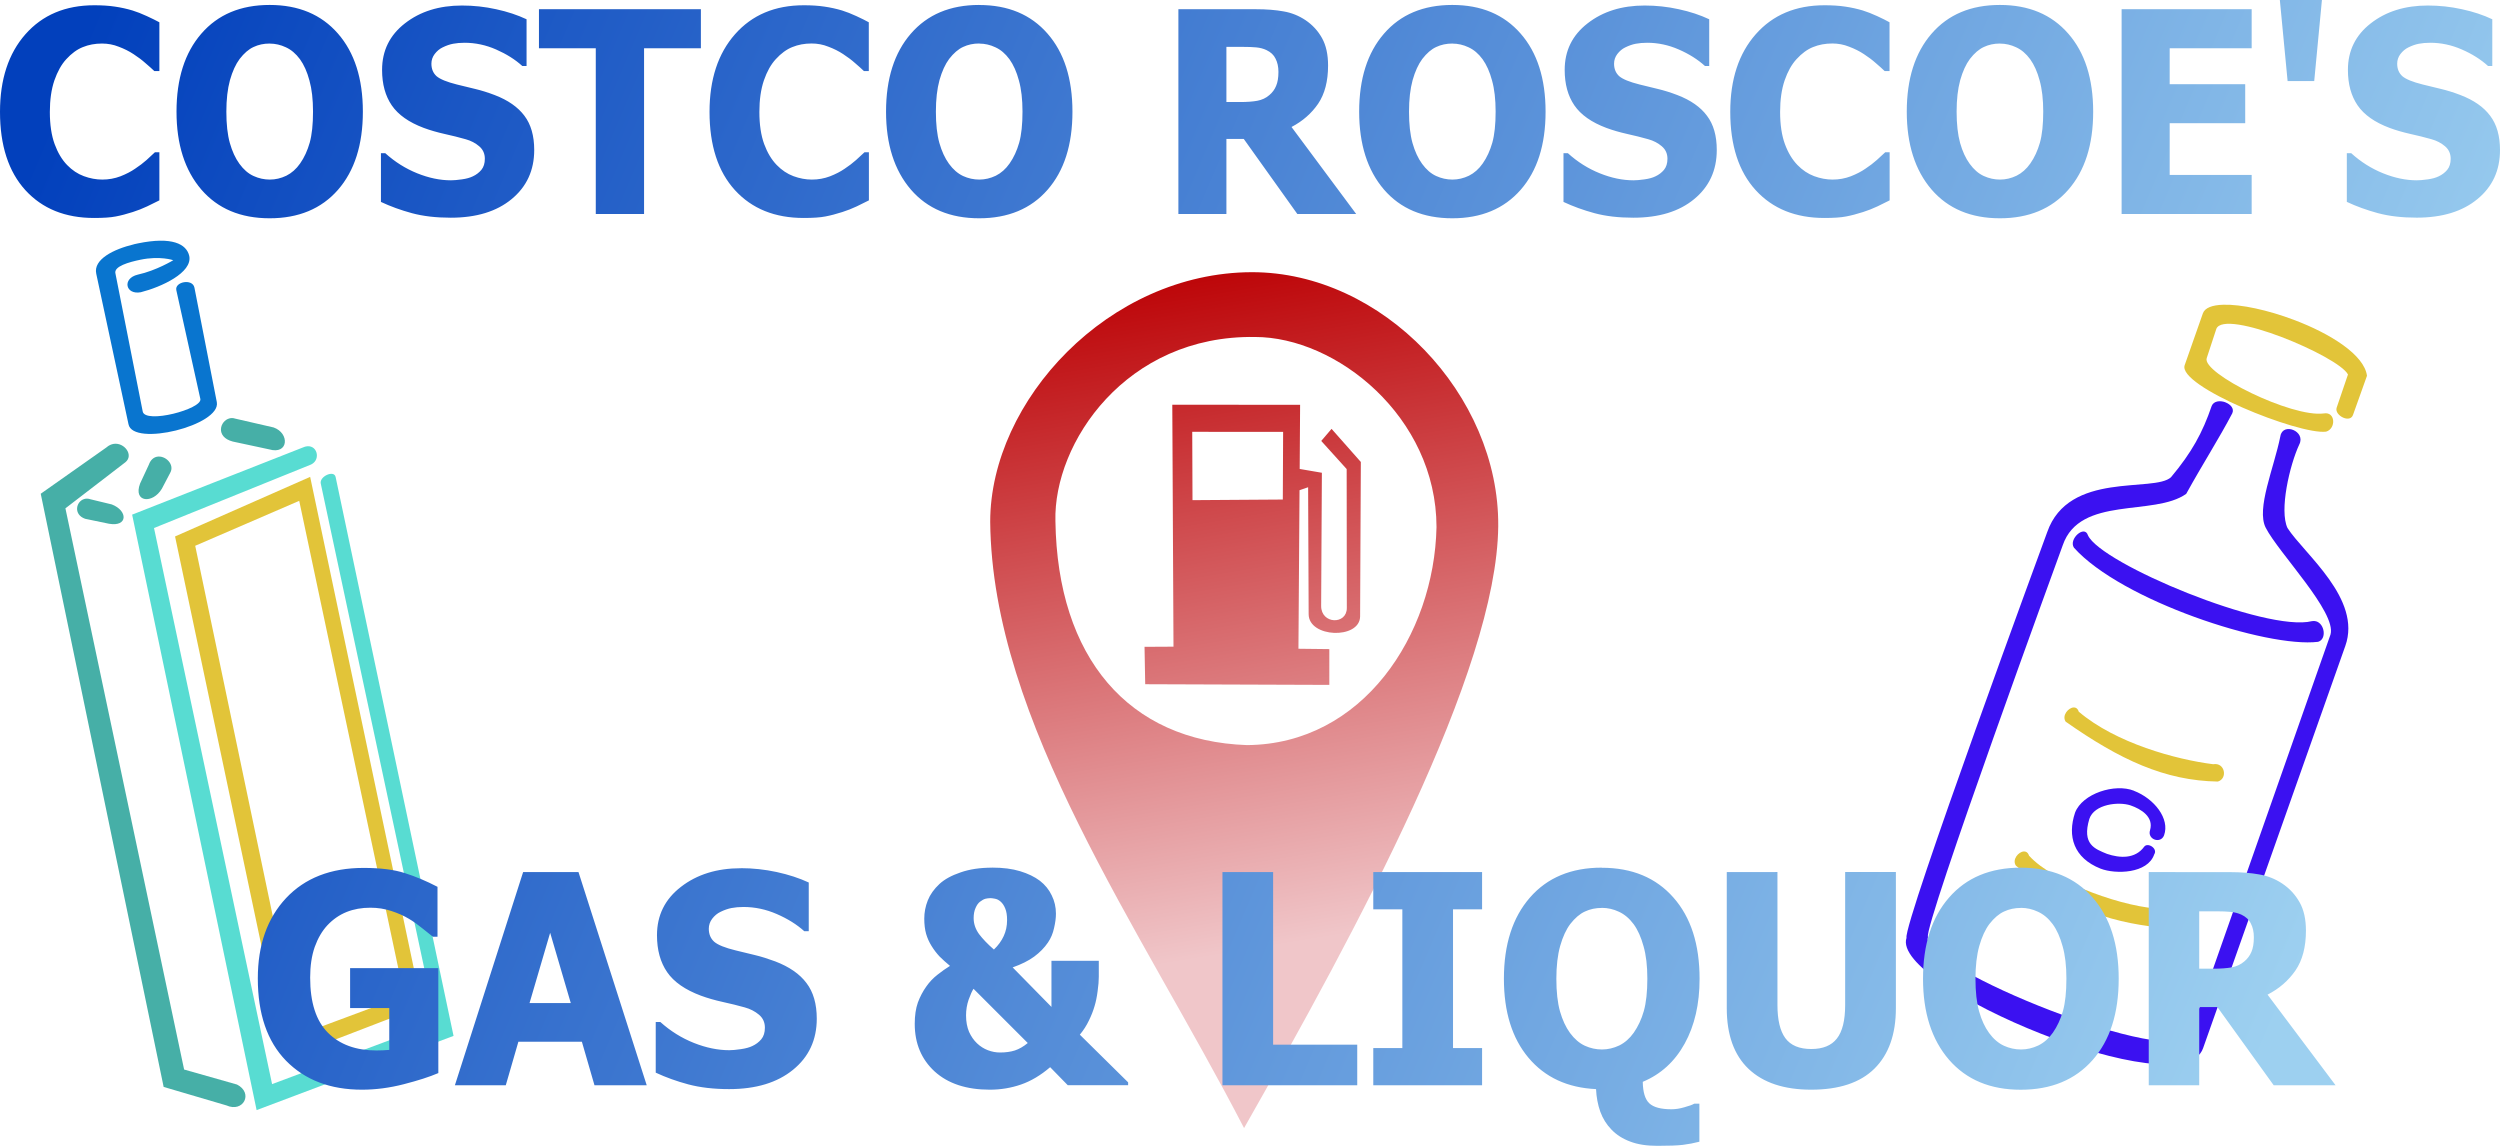
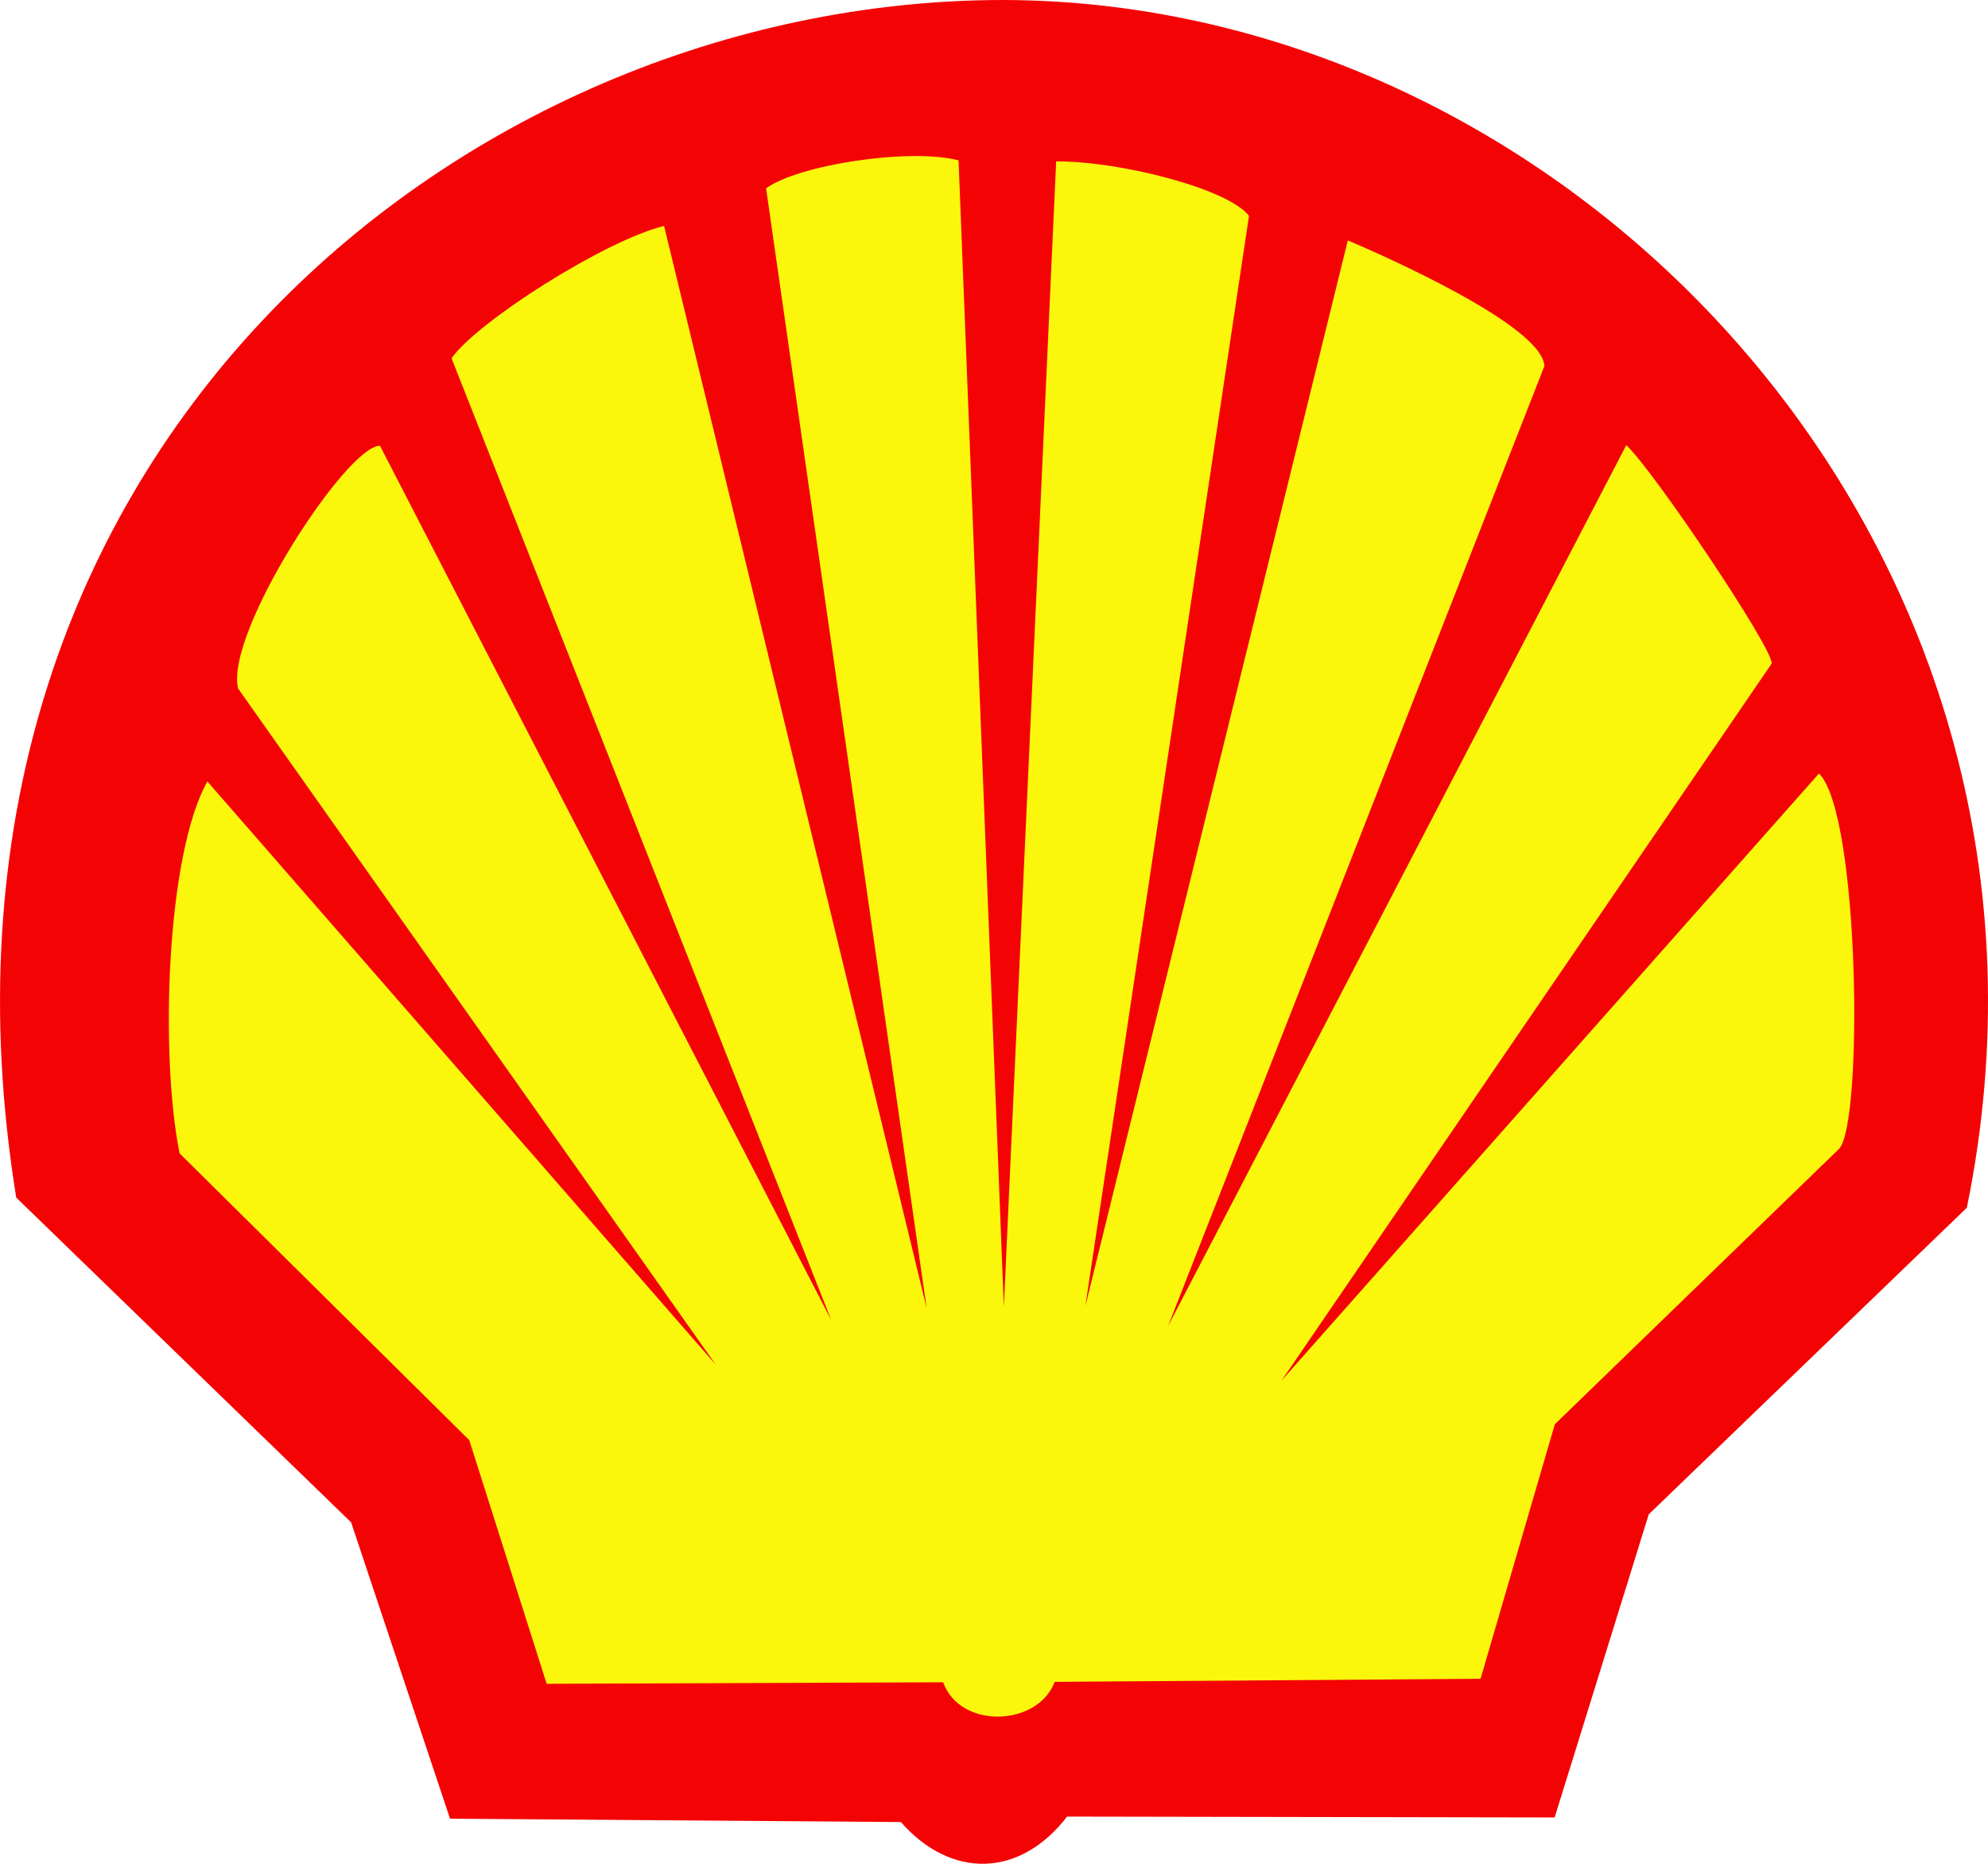
- <svg xmlns="http://www.w3.org/2000/svg" xmlns:xlink="http://www.w3.org/1999/xlink" width="48" height="22" viewBox="0 0 48 22" fill="none" xml:space="preserve">
-   <linearGradient id="linearGradient1311">
-     <stop style="stop-color:#bc0205;stop-opacity:1;" offset="0" id="stop1307" />
-     <stop style="stop-color:#f0c6c9;stop-opacity:1;" offset="1" id="stop1309" />
-   </linearGradient>
-   <linearGradient id="linearGradient2277">
-     <stop style="stop-color:#0240bc;stop-opacity:1;" offset="0" id="stop2273" />
-     <stop style="stop-color:#9dd0f0;stop-opacity:1;" offset="1" id="stop2275" />
-   </linearGradient>
-   <linearGradient xlink:href="#linearGradient2277" id="linearGradient2271" gradientUnits="userSpaceOnUse" x1="45.649" y1="264.641" x2="702.22" y2="561.713" gradientTransform="matrix(0.0634678,0,0,0.06760169,-1.385755,-17.01661)" />
-   <linearGradient xlink:href="#linearGradient1311" id="linearGradient530" gradientUnits="userSpaceOnUse" gradientTransform="matrix(0.05169492,0,0,0.055062,11.41413,-12.78937)" x1="213.176" y1="325.848" x2="250.235" y2="562.612" />
-   <path d="m 19.012,10.018 c 0.037,3.845 2.873,7.775 4.874,11.641 2.166,-3.813 4.855,-8.77 4.88,-11.557 0.021,-2.518 -2.221,-4.878 -4.731,-4.876 -2.753,0.007 -5.022,2.471 -5.023,4.792 z m 4.931,4.288 c -2.281,-0.078 -3.64,-1.686 -3.679,-4.299 -0.04,-1.505 1.357,-3.574 3.829,-3.537 1.566,-0.002 3.485,1.534 3.488,3.649 -0.043,2.074 -1.417,4.17 -3.638,4.187 z m -1.435,-6.535 0.023,4.645 -0.556,0.003 0.013,0.718 3.535,0.013 3e-5,-0.687 -0.593,-0.007 0.021,-3.044 0.165,-0.057 0.01,2.436 c -0.001,0.456 0.977,0.489 0.988,0.048 l 0.014,-2.969 -0.562,-0.636 -0.198,0.232 0.488,0.54 0.003,2.667 c 10e-4,0.326 -0.494,0.314 -0.493,-0.039 l 0.014,-2.557 -0.426,-0.073 0.008,-1.232 z m 0.388,1.832 -0.005,-1.312 1.745,0.001 -0.006,1.299 z" fill="url(#linearGradient530)" />
-   <path fill="#3b11f1" d="M 42.725,7.723 C 42.625,7.687 42.504,7.697 42.464,7.795 42.289,8.308 42.081,8.688 41.683,9.163 41.357,9.463 39.717,9.036 39.306,10.218 c 0,0 -2.773,7.532 -2.701,7.789 -0.313,0.933 5.297,3.267 5.694,2.119 l 2.731,-7.724 c 0.323,-0.905 -0.789,-1.766 -1.11,-2.264 -0.16,-0.339 0.04,-1.202 0.225,-1.602 0.135,-0.258 -0.318,-0.435 -0.362,-0.16 -0.121,0.607 -0.468,1.392 -0.281,1.757 0.249,0.486 1.364,1.621 1.244,2.049 l -2.694,7.667 c -0.247,0.704 -5.229,-1.281 -5.035,-1.859 -0.094,-0.185 2.588,-7.522 2.588,-7.522 0.329,-0.957 1.754,-0.547 2.37,-0.986 0.322,-0.583 0.626,-1.054 0.884,-1.545 0.044,-0.092 -0.034,-0.176 -0.134,-0.213 z m 1.743,4.206 c -0.024,-0.007 -0.05,-0.008 -0.078,-0.003 -0.874,0.219 -4.055,-1.103 -4.302,-1.649 -0.063,-0.205 -0.378,0.074 -0.268,0.239 0.91,1.016 3.703,1.928 4.687,1.807 0.17,-0.049 0.128,-0.347 -0.038,-0.394 z m -3.496,3.253 c -0.366,-0.145 -0.99,0.052 -1.131,0.421 -0.151,0.452 -0.028,0.87 0.49,1.075 0.287,0.111 0.904,0.098 1.03,-0.274 0.074,-0.111 -0.123,-0.237 -0.192,-0.148 -0.175,0.241 -0.472,0.22 -0.713,0.139 -0.237,-0.097 -0.486,-0.183 -0.341,-0.671 0.095,-0.287 0.564,-0.336 0.79,-0.261 0.207,0.071 0.45,0.222 0.376,0.476 -0.058,0.179 0.204,0.27 0.269,0.099 0.115,-0.318 -0.187,-0.704 -0.579,-0.855 z" />
-   <path fill="#e2c439" d="m 42.684,5.851 c -0.207,0.006 -0.351,0.058 -0.389,0.166 l -0.349,0.994 c -0.145,0.402 2.192,1.34 2.714,1.277 0.195,-0.056 0.184,-0.39 -0.043,-0.35 -0.618,0.083 -2.348,-0.774 -2.248,-1.062 l 0.184,-0.56 c 0.151,-0.402 2.347,0.523 2.528,0.874 l -0.219,0.643 c -0.039,0.146 0.265,0.303 0.318,0.127 L 45.446,7.215 C 45.394,6.812 44.741,6.404 44.042,6.141 43.546,5.954 43.028,5.84 42.684,5.851 Z m -36.729,3.305 -2.594,1.144 1.987,9.415 c 0.025,0.124 0.321,-0.076 0.294,-0.194 L 3.748,10.479 5.745,9.616 7.759,19.118 5.551,19.941 C 5.234,20.061 5.353,20.387 5.665,20.256 l 2.434,-0.936 z m 33.86,4.427 c -0.103,0.004 -0.232,0.156 -0.154,0.273 1.043,0.732 1.903,1.133 2.921,1.15 0.195,-0.056 0.138,-0.373 -0.089,-0.333 -0.714,-0.09 -1.871,-0.405 -2.581,-1.009 -0.012,-0.038 -0.032,-0.062 -0.056,-0.073 -0.013,-0.006 -0.027,-0.008 -0.042,-0.008 z m -0.956,2.765 c -0.103,0.004 -0.232,0.155 -0.154,0.272 1.008,0.878 1.958,1.119 2.92,1.203 0.195,-0.056 0.12,-0.416 -0.107,-0.376 -0.663,6.84e-4 -2.09,-0.492 -2.561,-1.019 -0.012,-0.038 -0.032,-0.061 -0.056,-0.072 -0.013,-0.006 -0.027,-0.008 -0.042,-0.008 z" />
-   <path d="m 2.185,8.522 c -0.047,0.007 -0.096,0.028 -0.142,0.069 L 0.782,9.48 3.142,20.869 4.348,21.224 c 0.324,0.145 0.523,-0.237 0.202,-0.401 L 3.535,20.535 1.256,9.76 2.41,8.873 C 2.571,8.74 2.39,8.493 2.185,8.522 Z M 4.406,8.033 C 4.223,8.079 4.131,8.39 4.47,8.478 L 5.165,8.627 C 5.544,8.738 5.565,8.316 5.253,8.207 L 4.514,8.037 c -0.038,-0.013 -0.075,-0.013 -0.108,-0.004 z M 3.01,8.77 c -0.062,0.014 -0.12,0.06 -0.153,0.154 L 2.69,9.283 C 2.551,9.649 2.933,9.679 3.108,9.383 L 3.267,9.08 C 3.362,8.915 3.17,8.735 3.01,8.77 Z M 1.618,9.581 c -0.158,0.045 -0.215,0.298 0.017,0.38 l 0.458,0.095 c 0.366,0.064 0.363,-0.253 0.053,-0.371 L 1.741,9.587 C 1.696,9.571 1.654,9.57 1.618,9.581 Z" fill="#46afa7" />
-   <path d="M 5.857,8.576 C 5.841,8.58 5.825,8.586 5.809,8.594 L 2.537,9.881 4.927,21.314 8.708,19.889 6.444,9.159 C 6.415,9.016 6.126,9.149 6.159,9.286 L 8.369,19.639 5.224,20.815 2.957,10.138 5.974,8.918 C 6.172,8.822 6.086,8.512 5.857,8.576 Z" fill="#58dcd2" />
-   <path d="M 2.57,4.691 C 2.182,4.784 1.787,4.98 1.848,5.256 l 0.619,2.889 c 0.085,0.44 1.778,0.022 1.696,-0.423 L 3.733,5.522 C 3.696,5.342 3.346,5.41 3.386,5.575 l 0.461,2.086 c 0.038,0.193 -1.062,0.483 -1.107,0.239 L 2.217,5.254 C 2.176,5.113 2.483,5.031 2.695,4.987 c 0.379,-0.079 0.632,0.009 0.632,0.009 0,0 -0.325,0.199 -0.682,0.277 C 2.341,5.345 2.408,5.666 2.703,5.611 3.095,5.512 3.699,5.235 3.634,4.915 3.582,4.684 3.302,4.538 2.648,4.673 c -0.026,0.005 -0.052,0.011 -0.078,0.017 z" fill="#0975cf" />
-   <path fill="url(#linearGradient2271)" d="m 43.773,0 0.149,1.556 h 0.511 L 44.581,0 Z M 5.177,0.095 c -0.557,0 -0.994,0.184 -1.312,0.552 -0.317,0.366 -0.476,0.865 -0.476,1.497 0,0.627 0.159,1.125 0.476,1.495 0.317,0.368 0.755,0.552 1.312,0.552 0.555,0 0.993,-0.182 1.312,-0.546 C 6.807,3.28 6.967,2.78 6.967,2.144 6.967,1.509 6.807,1.009 6.488,0.644 6.169,0.278 5.732,0.095 5.177,0.095 Z m 13.623,0 c -0.557,0 -0.994,0.184 -1.312,0.552 -0.317,0.366 -0.476,0.865 -0.476,1.497 0,0.627 0.159,1.125 0.476,1.495 0.317,0.368 0.755,0.552 1.312,0.552 0.555,0 0.993,-0.182 1.312,-0.546 0.319,-0.364 0.479,-0.864 0.479,-1.5 0,-0.636 -0.16,-1.136 -0.479,-1.5 -0.319,-0.366 -0.756,-0.549 -1.312,-0.549 z m 9.084,0 c -0.557,0 -0.994,0.184 -1.312,0.552 -0.317,0.366 -0.476,0.865 -0.476,1.497 0,0.627 0.159,1.125 0.476,1.495 0.317,0.368 0.755,0.552 1.312,0.552 0.555,0 0.993,-0.182 1.312,-0.546 0.319,-0.364 0.479,-0.864 0.479,-1.5 0,-0.636 -0.16,-1.136 -0.479,-1.5 C 28.876,0.278 28.439,0.095 27.884,0.095 Z m 10.514,0 c -0.557,0 -0.994,0.184 -1.312,0.552 -0.317,0.366 -0.476,0.865 -0.476,1.497 0,0.627 0.159,1.125 0.476,1.495 0.317,0.368 0.755,0.552 1.312,0.552 0.555,0 0.993,-0.182 1.312,-0.546 0.319,-0.364 0.479,-0.864 0.479,-1.5 0,-0.636 -0.16,-1.136 -0.479,-1.5 C 39.39,0.278 38.953,0.095 38.398,0.095 Z M 1.81,0.101 c -0.554,0 -0.995,0.186 -1.322,0.557 C 0.163,1.027 0,1.524 0,2.147 0,2.793 0.163,3.295 0.488,3.652 0.814,4.008 1.253,4.185 1.807,4.185 c 0.177,0 0.316,-0.009 0.417,-0.029 0.101,-0.019 0.209,-0.048 0.325,-0.085 0.094,-0.03 0.186,-0.066 0.275,-0.108 0.089,-0.044 0.168,-0.083 0.236,-0.116 V 2.923 H 2.975 C 2.929,2.967 2.874,3.017 2.812,3.074 2.749,3.13 2.676,3.185 2.593,3.24 2.517,3.293 2.424,3.341 2.313,3.385 c -0.111,0.042 -0.227,0.063 -0.35,0.063 -0.117,0 -0.235,-0.022 -0.354,-0.066 C 1.492,3.339 1.385,3.268 1.289,3.169 1.19,3.067 1.11,2.933 1.049,2.767 0.988,2.6 0.957,2.394 0.957,2.149 c 0,-0.232 0.029,-0.434 0.087,-0.605 0.06,-0.171 0.135,-0.306 0.228,-0.407 0.101,-0.111 0.207,-0.188 0.317,-0.232 0.112,-0.046 0.235,-0.069 0.369,-0.069 0.112,0 0.22,0.02 0.322,0.061 0.104,0.039 0.199,0.086 0.285,0.143 0.086,0.056 0.163,0.114 0.23,0.174 0.068,0.058 0.124,0.108 0.169,0.151 H 3.06 V 0.428 C 2.998,0.394 2.918,0.355 2.819,0.309 2.72,0.263 2.628,0.227 2.543,0.201 2.436,0.169 2.324,0.144 2.207,0.127 2.089,0.109 1.957,0.101 1.81,0.101 Z m 13.623,0 c -0.554,0 -0.994,0.186 -1.321,0.557 -0.326,0.37 -0.489,0.866 -0.489,1.489 0,0.646 0.163,1.148 0.489,1.505 0.326,0.356 0.765,0.533 1.319,0.533 0.177,0 0.316,-0.009 0.417,-0.029 0.101,-0.019 0.209,-0.048 0.325,-0.085 0.094,-0.03 0.186,-0.066 0.275,-0.108 0.089,-0.044 0.168,-0.083 0.235,-0.116 V 2.923 h -0.084 c -0.046,0.044 -0.101,0.094 -0.164,0.151 -0.063,0.056 -0.136,0.112 -0.218,0.166 -0.076,0.053 -0.169,0.101 -0.28,0.145 -0.111,0.042 -0.227,0.063 -0.35,0.063 -0.117,0 -0.235,-0.022 -0.354,-0.066 -0.117,-0.044 -0.224,-0.115 -0.32,-0.214 -0.099,-0.102 -0.18,-0.236 -0.241,-0.402 -0.061,-0.167 -0.092,-0.373 -0.092,-0.618 0,-0.232 0.029,-0.434 0.087,-0.605 0.059,-0.171 0.135,-0.306 0.228,-0.407 0.101,-0.111 0.207,-0.188 0.317,-0.232 0.112,-0.046 0.236,-0.069 0.37,-0.069 0.112,0 0.22,0.02 0.322,0.061 0.104,0.039 0.199,0.086 0.285,0.143 0.086,0.056 0.163,0.114 0.23,0.174 0.068,0.058 0.124,0.108 0.168,0.151 h 0.094 V 0.428 C 16.621,0.394 16.541,0.355 16.442,0.309 16.343,0.263 16.251,0.227 16.167,0.201 16.06,0.169 15.947,0.144 15.83,0.127 15.712,0.109 15.58,0.101 15.433,0.101 Z m 19.598,0 c -0.554,0 -0.994,0.186 -1.321,0.557 -0.326,0.37 -0.489,0.866 -0.489,1.489 0,0.646 0.163,1.148 0.489,1.505 0.326,0.356 0.765,0.533 1.319,0.533 0.177,0 0.316,-0.009 0.417,-0.029 0.101,-0.019 0.209,-0.048 0.325,-0.085 0.094,-0.03 0.186,-0.066 0.275,-0.108 0.089,-0.044 0.168,-0.083 0.235,-0.116 V 2.923 h -0.084 c -0.046,0.044 -0.101,0.094 -0.164,0.151 -0.063,0.056 -0.136,0.112 -0.218,0.166 -0.076,0.053 -0.169,0.101 -0.28,0.145 -0.111,0.042 -0.227,0.063 -0.35,0.063 -0.117,0 -0.235,-0.022 -0.354,-0.066 -0.117,-0.044 -0.224,-0.115 -0.32,-0.214 -0.099,-0.102 -0.18,-0.236 -0.241,-0.402 -0.061,-0.167 -0.092,-0.373 -0.092,-0.618 0,-0.232 0.029,-0.434 0.087,-0.605 0.059,-0.171 0.135,-0.306 0.228,-0.407 0.101,-0.111 0.207,-0.188 0.317,-0.232 0.112,-0.046 0.236,-0.069 0.37,-0.069 0.112,0 0.22,0.02 0.322,0.061 0.104,0.039 0.199,0.086 0.285,0.143 0.086,0.056 0.163,0.114 0.23,0.174 0.068,0.058 0.124,0.108 0.168,0.151 h 0.094 V 0.428 C 36.22,0.394 36.14,0.355 36.041,0.309 35.941,0.263 35.849,0.227 35.765,0.201 35.658,0.169 35.545,0.144 35.428,0.127 35.31,0.109 35.178,0.101 35.031,0.101 Z m -26.161,0.005 c -0.438,0 -0.803,0.114 -1.096,0.343 C 7.482,0.676 7.336,0.974 7.336,1.342 c 0,0.273 0.062,0.5 0.186,0.681 0.124,0.181 0.329,0.326 0.615,0.433 0.124,0.046 0.257,0.084 0.399,0.116 0.144,0.032 0.278,0.065 0.404,0.101 0.101,0.028 0.188,0.073 0.26,0.135 0.073,0.062 0.109,0.142 0.109,0.24 0,0.088 -0.022,0.159 -0.067,0.214 -0.045,0.053 -0.099,0.094 -0.164,0.124 -0.053,0.026 -0.123,0.046 -0.211,0.058 -0.086,0.012 -0.156,0.018 -0.208,0.018 -0.21,0 -0.426,-0.045 -0.649,-0.135 C 7.787,3.237 7.583,3.109 7.398,2.942 h -0.084 v 0.935 c 0.183,0.086 0.382,0.158 0.595,0.216 0.215,0.058 0.463,0.087 0.746,0.087 0.491,0 0.88,-0.119 1.168,-0.357 0.289,-0.238 0.434,-0.552 0.434,-0.943 0,-0.273 -0.063,-0.492 -0.188,-0.657 C 9.944,2.056 9.754,1.923 9.498,1.825 9.367,1.775 9.244,1.737 9.128,1.709 9.014,1.681 8.895,1.652 8.771,1.622 8.58,1.574 8.45,1.521 8.382,1.463 8.316,1.403 8.283,1.323 8.283,1.223 c 0,-0.069 0.021,-0.13 0.062,-0.185 0.043,-0.056 0.093,-0.099 0.151,-0.127 0.071,-0.035 0.139,-0.059 0.204,-0.071 0.064,-0.012 0.137,-0.019 0.218,-0.019 0.208,0 0.411,0.043 0.607,0.129 C 9.723,1.037 9.891,1.142 10.028,1.267 h 0.082 V 0.37 C 9.938,0.289 9.743,0.224 9.525,0.177 9.308,0.129 9.09,0.106 8.871,0.106 Z m 22.707,0 c -0.438,0 -0.803,0.114 -1.096,0.343 -0.293,0.227 -0.439,0.525 -0.439,0.893 0,0.273 0.062,0.5 0.186,0.681 0.124,0.181 0.329,0.326 0.615,0.433 0.124,0.046 0.257,0.084 0.399,0.116 0.144,0.032 0.278,0.065 0.404,0.101 0.101,0.028 0.188,0.073 0.26,0.135 0.073,0.062 0.109,0.142 0.109,0.24 0,0.088 -0.022,0.159 -0.067,0.214 -0.045,0.053 -0.099,0.094 -0.164,0.124 -0.053,0.026 -0.123,0.046 -0.211,0.058 -0.086,0.012 -0.155,0.018 -0.208,0.018 -0.21,0 -0.427,-0.045 -0.65,-0.135 -0.223,-0.09 -0.427,-0.218 -0.612,-0.386 h -0.084 V 3.877 c 0.183,0.086 0.382,0.158 0.595,0.216 0.215,0.058 0.463,0.087 0.746,0.087 0.491,0 0.88,-0.119 1.168,-0.357 0.289,-0.238 0.434,-0.552 0.434,-0.943 0,-0.273 -0.062,-0.492 -0.188,-0.657 C 32.651,2.056 32.461,1.923 32.205,1.825 32.075,1.775 31.951,1.737 31.835,1.709 31.721,1.681 31.602,1.652 31.479,1.622 31.287,1.574 31.157,1.521 31.089,1.463 c -0.066,-0.06 -0.099,-0.14 -0.099,-0.24 0,-0.069 0.021,-0.13 0.062,-0.185 0.043,-0.056 0.093,-0.099 0.151,-0.127 0.071,-0.035 0.139,-0.059 0.204,-0.071 0.064,-0.012 0.137,-0.019 0.218,-0.019 0.208,0 0.411,0.043 0.607,0.129 0.198,0.086 0.366,0.192 0.503,0.317 h 0.082 V 0.37 C 32.645,0.289 32.451,0.224 32.232,0.177 32.016,0.129 31.797,0.106 31.578,0.106 Z m 15.037,0 c -0.438,0 -0.804,0.114 -1.096,0.343 C 45.226,0.676 45.08,0.974 45.08,1.342 c 0,0.273 0.062,0.5 0.186,0.681 0.124,0.181 0.329,0.326 0.615,0.433 0.124,0.046 0.257,0.084 0.399,0.116 0.144,0.032 0.279,0.065 0.404,0.101 0.101,0.028 0.188,0.073 0.26,0.135 0.073,0.062 0.109,0.142 0.109,0.24 0,0.088 -0.022,0.159 -0.067,0.214 -0.045,0.053 -0.099,0.094 -0.164,0.124 -0.053,0.026 -0.123,0.046 -0.21,0.058 -0.086,0.012 -0.156,0.018 -0.208,0.018 -0.21,0 -0.426,-0.045 -0.649,-0.135 -0.223,-0.09 -0.427,-0.218 -0.612,-0.386 h -0.084 v 0.935 c 0.183,0.086 0.382,0.158 0.595,0.216 0.215,0.058 0.463,0.087 0.746,0.087 0.491,0 0.88,-0.119 1.167,-0.357 C 47.855,3.586 48,3.272 48,2.881 48,2.608 47.937,2.389 47.812,2.224 47.688,2.056 47.497,1.923 47.241,1.825 47.111,1.775 46.988,1.737 46.872,1.709 46.758,1.681 46.639,1.652 46.515,1.622 46.323,1.574 46.193,1.521 46.125,1.463 c -0.066,-0.06 -0.099,-0.14 -0.099,-0.24 0,-0.069 0.021,-0.13 0.062,-0.185 0.043,-0.056 0.094,-0.099 0.151,-0.127 0.071,-0.035 0.139,-0.059 0.203,-0.071 0.064,-0.012 0.137,-0.019 0.218,-0.019 0.208,0 0.411,0.043 0.607,0.129 0.198,0.086 0.366,0.192 0.503,0.317 h 0.082 V 0.37 C 47.682,0.289 47.487,0.224 47.269,0.177 47.052,0.129 46.834,0.106 46.614,0.106 Z m -36.266,0.071 v 0.75 h 1.091 V 4.109 h 0.927 V 0.927 h 1.091 V 0.177 Z m 12.277,0 V 4.109 h 0.922 V 2.667 h 0.333 l 1.029,1.442 h 1.13 L 24.797,2.438 c 0.213,-0.111 0.383,-0.26 0.511,-0.446 0.127,-0.188 0.191,-0.433 0.191,-0.734 0,-0.213 -0.039,-0.388 -0.116,-0.526 C 25.305,0.592 25.2,0.478 25.067,0.388 24.938,0.302 24.798,0.245 24.646,0.219 24.494,0.191 24.315,0.177 24.11,0.177 Z m 18.11,0 V 4.109 h 2.497 V 3.359 H 41.658 V 2.366 h 1.45 V 1.616 H 41.658 V 0.927 h 1.574 V 0.177 Z M 5.179,0.837 c 0.107,0 0.21,0.024 0.31,0.071 0.101,0.046 0.191,0.122 0.271,0.23 0.076,0.106 0.137,0.241 0.181,0.407 0.046,0.164 0.069,0.363 0.069,0.597 0,0.246 -0.021,0.446 -0.064,0.599 -0.043,0.151 -0.104,0.284 -0.184,0.398 -0.074,0.106 -0.163,0.184 -0.265,0.235 -0.102,0.049 -0.208,0.074 -0.317,0.074 -0.107,0 -0.212,-0.023 -0.312,-0.069 C 4.766,3.333 4.676,3.254 4.597,3.145 4.519,3.038 4.458,2.905 4.413,2.746 4.368,2.586 4.346,2.385 4.346,2.144 c 0,-0.234 0.023,-0.436 0.069,-0.605 0.048,-0.169 0.11,-0.305 0.186,-0.407 0.086,-0.111 0.175,-0.188 0.268,-0.23 0.093,-0.044 0.196,-0.066 0.31,-0.066 z m 13.623,0 c 0.107,0 0.211,0.024 0.31,0.071 0.101,0.046 0.191,0.122 0.27,0.23 0.076,0.106 0.137,0.241 0.181,0.407 0.046,0.164 0.069,0.363 0.069,0.597 0,0.246 -0.021,0.446 -0.064,0.599 -0.043,0.151 -0.104,0.284 -0.184,0.398 -0.074,0.106 -0.163,0.184 -0.265,0.235 -0.102,0.049 -0.208,0.074 -0.317,0.074 -0.107,0 -0.212,-0.023 -0.312,-0.069 -0.101,-0.048 -0.191,-0.126 -0.27,-0.235 -0.078,-0.107 -0.139,-0.241 -0.184,-0.399 -0.045,-0.16 -0.067,-0.361 -0.067,-0.602 0,-0.234 0.023,-0.436 0.069,-0.605 0.048,-0.169 0.11,-0.305 0.186,-0.407 0.086,-0.111 0.176,-0.188 0.268,-0.23 0.093,-0.044 0.196,-0.066 0.31,-0.066 z m 9.084,0 c 0.107,0 0.211,0.024 0.31,0.071 0.101,0.046 0.191,0.122 0.27,0.23 0.076,0.106 0.137,0.241 0.181,0.407 0.046,0.164 0.069,0.363 0.069,0.597 0,0.246 -0.021,0.446 -0.064,0.599 -0.043,0.151 -0.104,0.284 -0.184,0.398 -0.074,0.106 -0.163,0.184 -0.265,0.235 -0.102,0.049 -0.208,0.074 -0.317,0.074 -0.107,0 -0.212,-0.023 -0.312,-0.069 C 27.473,3.333 27.383,3.254 27.304,3.145 27.226,3.038 27.165,2.905 27.12,2.746 27.075,2.586 27.053,2.385 27.053,2.144 c 0,-0.234 0.023,-0.436 0.069,-0.605 0.048,-0.169 0.11,-0.305 0.186,-0.407 0.086,-0.111 0.175,-0.188 0.268,-0.23 0.093,-0.044 0.196,-0.066 0.31,-0.066 z m 10.514,0 c 0.107,0 0.211,0.024 0.31,0.071 0.101,0.046 0.191,0.122 0.27,0.23 0.076,0.106 0.137,0.241 0.181,0.407 0.046,0.164 0.069,0.363 0.069,0.597 0,0.246 -0.021,0.446 -0.064,0.599 -0.043,0.151 -0.104,0.284 -0.184,0.398 -0.074,0.106 -0.163,0.184 -0.265,0.235 -0.102,0.049 -0.208,0.074 -0.317,0.074 -0.107,0 -0.212,-0.023 -0.312,-0.069 C 37.987,3.333 37.897,3.254 37.818,3.145 37.74,3.038 37.679,2.905 37.634,2.746 37.59,2.586 37.567,2.385 37.567,2.144 c 0,-0.234 0.023,-0.436 0.069,-0.605 0.048,-0.169 0.11,-0.305 0.186,-0.407 0.086,-0.111 0.176,-0.188 0.268,-0.23 0.093,-0.044 0.196,-0.066 0.31,-0.066 z M 23.547,0.9 h 0.31 c 0.106,0 0.194,0.003 0.265,0.01 0.071,0.007 0.136,0.024 0.193,0.051 0.083,0.039 0.142,0.094 0.176,0.166 0.036,0.07 0.055,0.154 0.055,0.253 0,0.111 -0.015,0.201 -0.045,0.27 -0.028,0.069 -0.072,0.128 -0.131,0.177 -0.063,0.055 -0.14,0.091 -0.23,0.108 -0.089,0.016 -0.198,0.024 -0.327,0.024 h -0.266 z m -4.497,15.759 c -0.231,0 -0.433,0.03 -0.607,0.091 -0.174,0.059 -0.309,0.133 -0.406,0.223 -0.104,0.097 -0.179,0.202 -0.224,0.316 -0.045,0.114 -0.067,0.23 -0.067,0.349 0,0.112 0.012,0.21 0.036,0.294 0.024,0.082 0.059,0.159 0.104,0.231 0.045,0.073 0.096,0.14 0.153,0.201 0.059,0.059 0.126,0.119 0.201,0.181 -0.078,0.048 -0.159,0.105 -0.242,0.171 -0.082,0.064 -0.153,0.139 -0.213,0.225 -0.066,0.092 -0.12,0.195 -0.162,0.308 -0.04,0.114 -0.06,0.25 -0.06,0.409 0,0.376 0.128,0.681 0.383,0.915 0.257,0.233 0.61,0.349 1.058,0.349 0.208,0 0.408,-0.033 0.599,-0.099 0.191,-0.066 0.378,-0.177 0.56,-0.333 l 0.338,0.346 h 1.159 v -0.055 l -0.927,-0.915 c 0.071,-0.086 0.129,-0.177 0.174,-0.272 0.047,-0.095 0.083,-0.188 0.109,-0.278 0.024,-0.079 0.044,-0.173 0.058,-0.283 0.016,-0.112 0.023,-0.205 0.023,-0.28 v -0.305 h -0.909 v 0.885 l -0.745,-0.759 c 0.167,-0.059 0.304,-0.127 0.412,-0.206 0.109,-0.081 0.198,-0.171 0.266,-0.272 0.056,-0.082 0.095,-0.175 0.117,-0.278 0.024,-0.103 0.036,-0.194 0.036,-0.275 0,-0.126 -0.027,-0.244 -0.081,-0.352 -0.052,-0.11 -0.128,-0.203 -0.227,-0.28 -0.102,-0.077 -0.229,-0.138 -0.38,-0.184 -0.151,-0.046 -0.33,-0.069 -0.536,-0.069 z m 11.703,0 c -0.585,0 -1.045,0.191 -1.378,0.574 -0.333,0.381 -0.5,0.901 -0.5,1.559 0,0.636 0.157,1.142 0.472,1.517 0.316,0.376 0.748,0.576 1.297,0.602 0.007,0.154 0.034,0.298 0.081,0.432 0.049,0.134 0.121,0.249 0.216,0.346 0.095,0.099 0.214,0.175 0.356,0.228 C 31.441,21.973 31.616,22 31.821,22 c 0.224,0 0.388,-0.006 0.492,-0.019 0.106,-0.013 0.211,-0.033 0.315,-0.06 v -0.731 h -0.097 c -0.038,0.022 -0.101,0.045 -0.19,0.069 -0.087,0.026 -0.169,0.039 -0.248,0.039 -0.203,0 -0.345,-0.038 -0.427,-0.115 -0.08,-0.075 -0.122,-0.213 -0.125,-0.412 0.347,-0.145 0.615,-0.389 0.805,-0.734 0.191,-0.346 0.286,-0.761 0.286,-1.243 0,-0.662 -0.167,-1.182 -0.502,-1.561 -0.335,-0.381 -0.794,-0.572 -1.377,-0.572 z m 8.046,0 c -0.585,0 -1.044,0.191 -1.377,0.574 -0.333,0.381 -0.5,0.901 -0.5,1.559 0,0.652 0.167,1.171 0.5,1.556 0.333,0.383 0.792,0.575 1.377,0.575 0.583,0 1.043,-0.19 1.378,-0.569 0.335,-0.379 0.502,-0.9 0.502,-1.562 0,-0.662 -0.167,-1.182 -0.502,-1.561 -0.335,-0.381 -0.795,-0.572 -1.378,-0.572 z m -31.82,0.005 c -0.628,0 -1.124,0.194 -1.487,0.58 -0.361,0.387 -0.542,0.901 -0.542,1.542 0,0.682 0.18,1.208 0.542,1.58 0.363,0.37 0.849,0.556 1.458,0.556 0.264,0 0.531,-0.035 0.802,-0.105 0.273,-0.07 0.494,-0.141 0.664,-0.214 v -2.015 H 6.722 v 0.767 h 0.752 v 0.803 c -0.035,0.004 -0.076,0.006 -0.123,0.008 -0.047,0.002 -0.087,0.003 -0.122,0.003 -0.394,0 -0.705,-0.113 -0.933,-0.341 -0.227,-0.227 -0.341,-0.58 -0.341,-1.058 0,-0.224 0.029,-0.42 0.088,-0.589 0.061,-0.169 0.142,-0.308 0.245,-0.418 0.108,-0.114 0.23,-0.198 0.367,-0.253 0.137,-0.055 0.289,-0.082 0.456,-0.082 0.142,0 0.277,0.021 0.403,0.063 0.128,0.042 0.242,0.092 0.339,0.151 0.083,0.049 0.168,0.11 0.255,0.181 0.089,0.07 0.156,0.124 0.203,0.162 h 0.089 V 17.027 C 8.185,16.915 7.975,16.827 7.771,16.763 7.568,16.697 7.305,16.664 6.98,16.664 Z m 7.247,0.006 c -0.46,0 -0.844,0.119 -1.151,0.357 -0.307,0.236 -0.461,0.546 -0.461,0.929 0,0.284 0.065,0.52 0.195,0.709 0.13,0.189 0.346,0.339 0.646,0.451 0.13,0.048 0.27,0.088 0.419,0.121 0.151,0.033 0.293,0.068 0.425,0.105 0.106,0.029 0.197,0.076 0.273,0.14 0.076,0.064 0.114,0.147 0.114,0.25 0,0.092 -0.023,0.166 -0.07,0.223 -0.047,0.055 -0.104,0.098 -0.172,0.129 -0.056,0.027 -0.129,0.047 -0.221,0.06 -0.09,0.013 -0.163,0.02 -0.219,0.02 -0.22,0 -0.448,-0.047 -0.682,-0.14 -0.234,-0.093 -0.449,-0.227 -0.644,-0.402 h -0.088 v 0.973 c 0.193,0.09 0.401,0.165 0.625,0.225 0.226,0.06 0.487,0.091 0.784,0.091 0.516,0 0.924,-0.124 1.227,-0.371 0.304,-0.247 0.456,-0.575 0.456,-0.981 0,-0.284 -0.066,-0.512 -0.198,-0.685 -0.13,-0.174 -0.33,-0.312 -0.599,-0.415 -0.137,-0.051 -0.267,-0.092 -0.388,-0.121 -0.12,-0.029 -0.245,-0.06 -0.375,-0.091 -0.201,-0.049 -0.338,-0.104 -0.409,-0.165 -0.069,-0.062 -0.104,-0.146 -0.104,-0.25 0,-0.071 0.022,-0.135 0.065,-0.192 0.045,-0.059 0.098,-0.103 0.159,-0.132 0.075,-0.037 0.146,-0.061 0.213,-0.074 0.068,-0.013 0.144,-0.02 0.229,-0.02 0.219,0 0.431,0.045 0.638,0.135 0.208,0.09 0.385,0.2 0.529,0.33 h 0.086 v -0.935 c -0.181,-0.084 -0.386,-0.151 -0.615,-0.201 -0.227,-0.049 -0.457,-0.074 -0.688,-0.074 z m -4.182,0.074 -1.31,4.093 h 0.977 l 0.242,-0.836 h 1.219 l 0.242,0.836 h 1.003 l -1.31,-4.093 z m 13.427,0 v 4.093 h 2.588 V 20.057 h -1.615 v -3.313 z m 2.896,0 V 17.459 h 0.558 v 2.664 h -0.558 v 0.714 h 2.089 v -0.714 h -0.558 v -2.664 h 0.558 v -0.715 z m 6.787,0 v 2.614 c 0,0.511 0.14,0.9 0.419,1.165 0.281,0.266 0.682,0.399 1.203,0.399 0.536,0 0.941,-0.135 1.213,-0.404 0.274,-0.271 0.412,-0.659 0.412,-1.163 v -2.612 h -0.974 v 2.554 c 0,0.295 -0.053,0.509 -0.159,0.643 -0.104,0.134 -0.268,0.201 -0.492,0.201 -0.229,0 -0.395,-0.069 -0.498,-0.209 -0.101,-0.139 -0.151,-0.351 -0.151,-0.635 v -2.554 z m 8.102,0 v 4.093 h 0.969 V 19.336 h 0.349 l 1.081,1.501 h 1.188 L 43.537,19.097 c 0.224,-0.115 0.402,-0.27 0.536,-0.464 0.134,-0.196 0.201,-0.451 0.201,-0.764 0,-0.222 -0.041,-0.404 -0.123,-0.547 -0.082,-0.145 -0.192,-0.264 -0.331,-0.357 -0.135,-0.09 -0.283,-0.149 -0.443,-0.176 -0.16,-0.029 -0.347,-0.044 -0.562,-0.044 z m -22.248,0.5 c 0.023,0 0.054,0.003 0.094,0.011 0.04,0.007 0.076,0.026 0.109,0.055 0.036,0.031 0.066,0.075 0.089,0.132 0.024,0.057 0.036,0.131 0.036,0.223 0,0.114 -0.022,0.216 -0.065,0.308 -0.042,0.092 -0.104,0.178 -0.188,0.258 -0.122,-0.106 -0.217,-0.206 -0.287,-0.299 -0.068,-0.095 -0.102,-0.197 -0.102,-0.305 0,-0.075 0.012,-0.14 0.037,-0.195 0.024,-0.055 0.052,-0.094 0.084,-0.118 0.04,-0.031 0.075,-0.05 0.106,-0.058 0.031,-0.007 0.06,-0.011 0.086,-0.011 z m 11.748,0.187 c 0.113,0 0.222,0.025 0.326,0.074 0.106,0.048 0.2,0.127 0.284,0.239 0.08,0.11 0.143,0.251 0.19,0.424 0.049,0.17 0.073,0.377 0.073,0.621 0,0.257 -0.023,0.465 -0.068,0.624 -0.045,0.158 -0.11,0.296 -0.193,0.415 -0.078,0.11 -0.171,0.192 -0.278,0.245 -0.108,0.051 -0.219,0.077 -0.333,0.077 -0.113,0 -0.222,-0.024 -0.328,-0.072 -0.106,-0.049 -0.2,-0.131 -0.284,-0.244 -0.082,-0.112 -0.146,-0.251 -0.193,-0.415 -0.047,-0.167 -0.07,-0.376 -0.07,-0.627 0,-0.244 0.024,-0.453 0.073,-0.629 0.05,-0.176 0.115,-0.317 0.195,-0.423 0.09,-0.115 0.184,-0.195 0.281,-0.239 0.097,-0.046 0.206,-0.069 0.326,-0.069 z m 8.047,0 c 0.113,0 0.221,0.025 0.325,0.074 0.106,0.048 0.201,0.127 0.284,0.239 0.08,0.11 0.143,0.251 0.19,0.424 0.049,0.17 0.073,0.377 0.073,0.621 0,0.257 -0.022,0.465 -0.067,0.624 -0.045,0.158 -0.11,0.296 -0.193,0.415 -0.078,0.11 -0.171,0.192 -0.279,0.245 -0.108,0.051 -0.218,0.077 -0.333,0.077 -0.113,0 -0.222,-0.024 -0.328,-0.072 -0.106,-0.049 -0.201,-0.131 -0.284,-0.244 -0.082,-0.112 -0.146,-0.251 -0.192,-0.415 -0.047,-0.167 -0.07,-0.376 -0.07,-0.627 0,-0.244 0.024,-0.453 0.073,-0.629 0.05,-0.176 0.115,-0.317 0.195,-0.423 0.09,-0.115 0.184,-0.195 0.281,-0.239 0.097,-0.046 0.206,-0.069 0.326,-0.069 z m 3.422,0.066 h 0.325 c 0.111,0 0.204,0.004 0.279,0.011 0.075,0.007 0.142,0.025 0.203,0.052 0.087,0.04 0.149,0.098 0.185,0.173 0.038,0.073 0.057,0.161 0.057,0.264 0,0.115 -0.016,0.209 -0.047,0.28 -0.03,0.071 -0.076,0.133 -0.138,0.184 -0.066,0.057 -0.147,0.095 -0.242,0.113 -0.094,0.016 -0.208,0.025 -0.344,0.025 h -0.278 z m -31.662,0.412 0.396,1.35 h -0.792 z m 8.128,1.075 1.042,1.042 c -0.082,0.068 -0.164,0.115 -0.248,0.143 -0.082,0.026 -0.176,0.039 -0.284,0.039 -0.078,0 -0.156,-0.014 -0.234,-0.044 -0.076,-0.029 -0.146,-0.073 -0.208,-0.132 -0.062,-0.059 -0.113,-0.132 -0.153,-0.22 -0.038,-0.09 -0.058,-0.195 -0.058,-0.316 0,-0.106 0.017,-0.207 0.05,-0.303 0.035,-0.097 0.066,-0.167 0.094,-0.209 z" />
+ <svg xmlns="http://www.w3.org/2000/svg" width="48" height="45" viewBox="0 0 48 45" fill="none" xml:space="preserve">
+   <path d="M 24.21,0 C 11.112,0.01 -2.497,11.072 0.392,28.915 l 8.085,7.84 2.389,7.156 10.885,0.081 c 1.209,1.376 2.868,1.353 4.014,-0.132 l 11.772,0.021 2.272,-7.319 7.68,-7.402 C 50.721,13.369 38.115,0.017 24.21,0 Z" fill="#F40304" />
+   <path d="M 22.771,40.617 13.199,40.654 11.33,34.771 4.336,27.847 C 3.859,25.472 4.015,20.628 5.007,18.868 L 17.284,32.952 5.749,16.624 c -0.327,-1.331 2.612,-5.862 3.425,-5.862 L 20.069,31.871 10.903,8.651 C 11.506,7.778 14.598,5.807 16.034,5.455 L 22.374,31.587 18.497,4.547 C 19.266,3.986 21.931,3.565 23.144,3.871 L 24.238,31.554 25.501,3.897 c 1.537,-0.009 4.155,0.659 4.656,1.315 l -3.952,26.327 6.338,-25.735 c 0.911,0.388 4.691,2.058 4.747,3.033 L 28.204,32.015 39.266,10.748 c 0.65,0.6 3.513,4.857 3.513,5.27 L 30.943,33.333 43.919,18.675 c 0.987,0.97 1.074,8.49 0.48,9.068 l -6.858,6.645 -1.793,6.145 -10.284,0.074 c -0.397,1.074 -2.275,1.16 -2.693,0.009 z" fill="#FAF70C" />
</svg>
